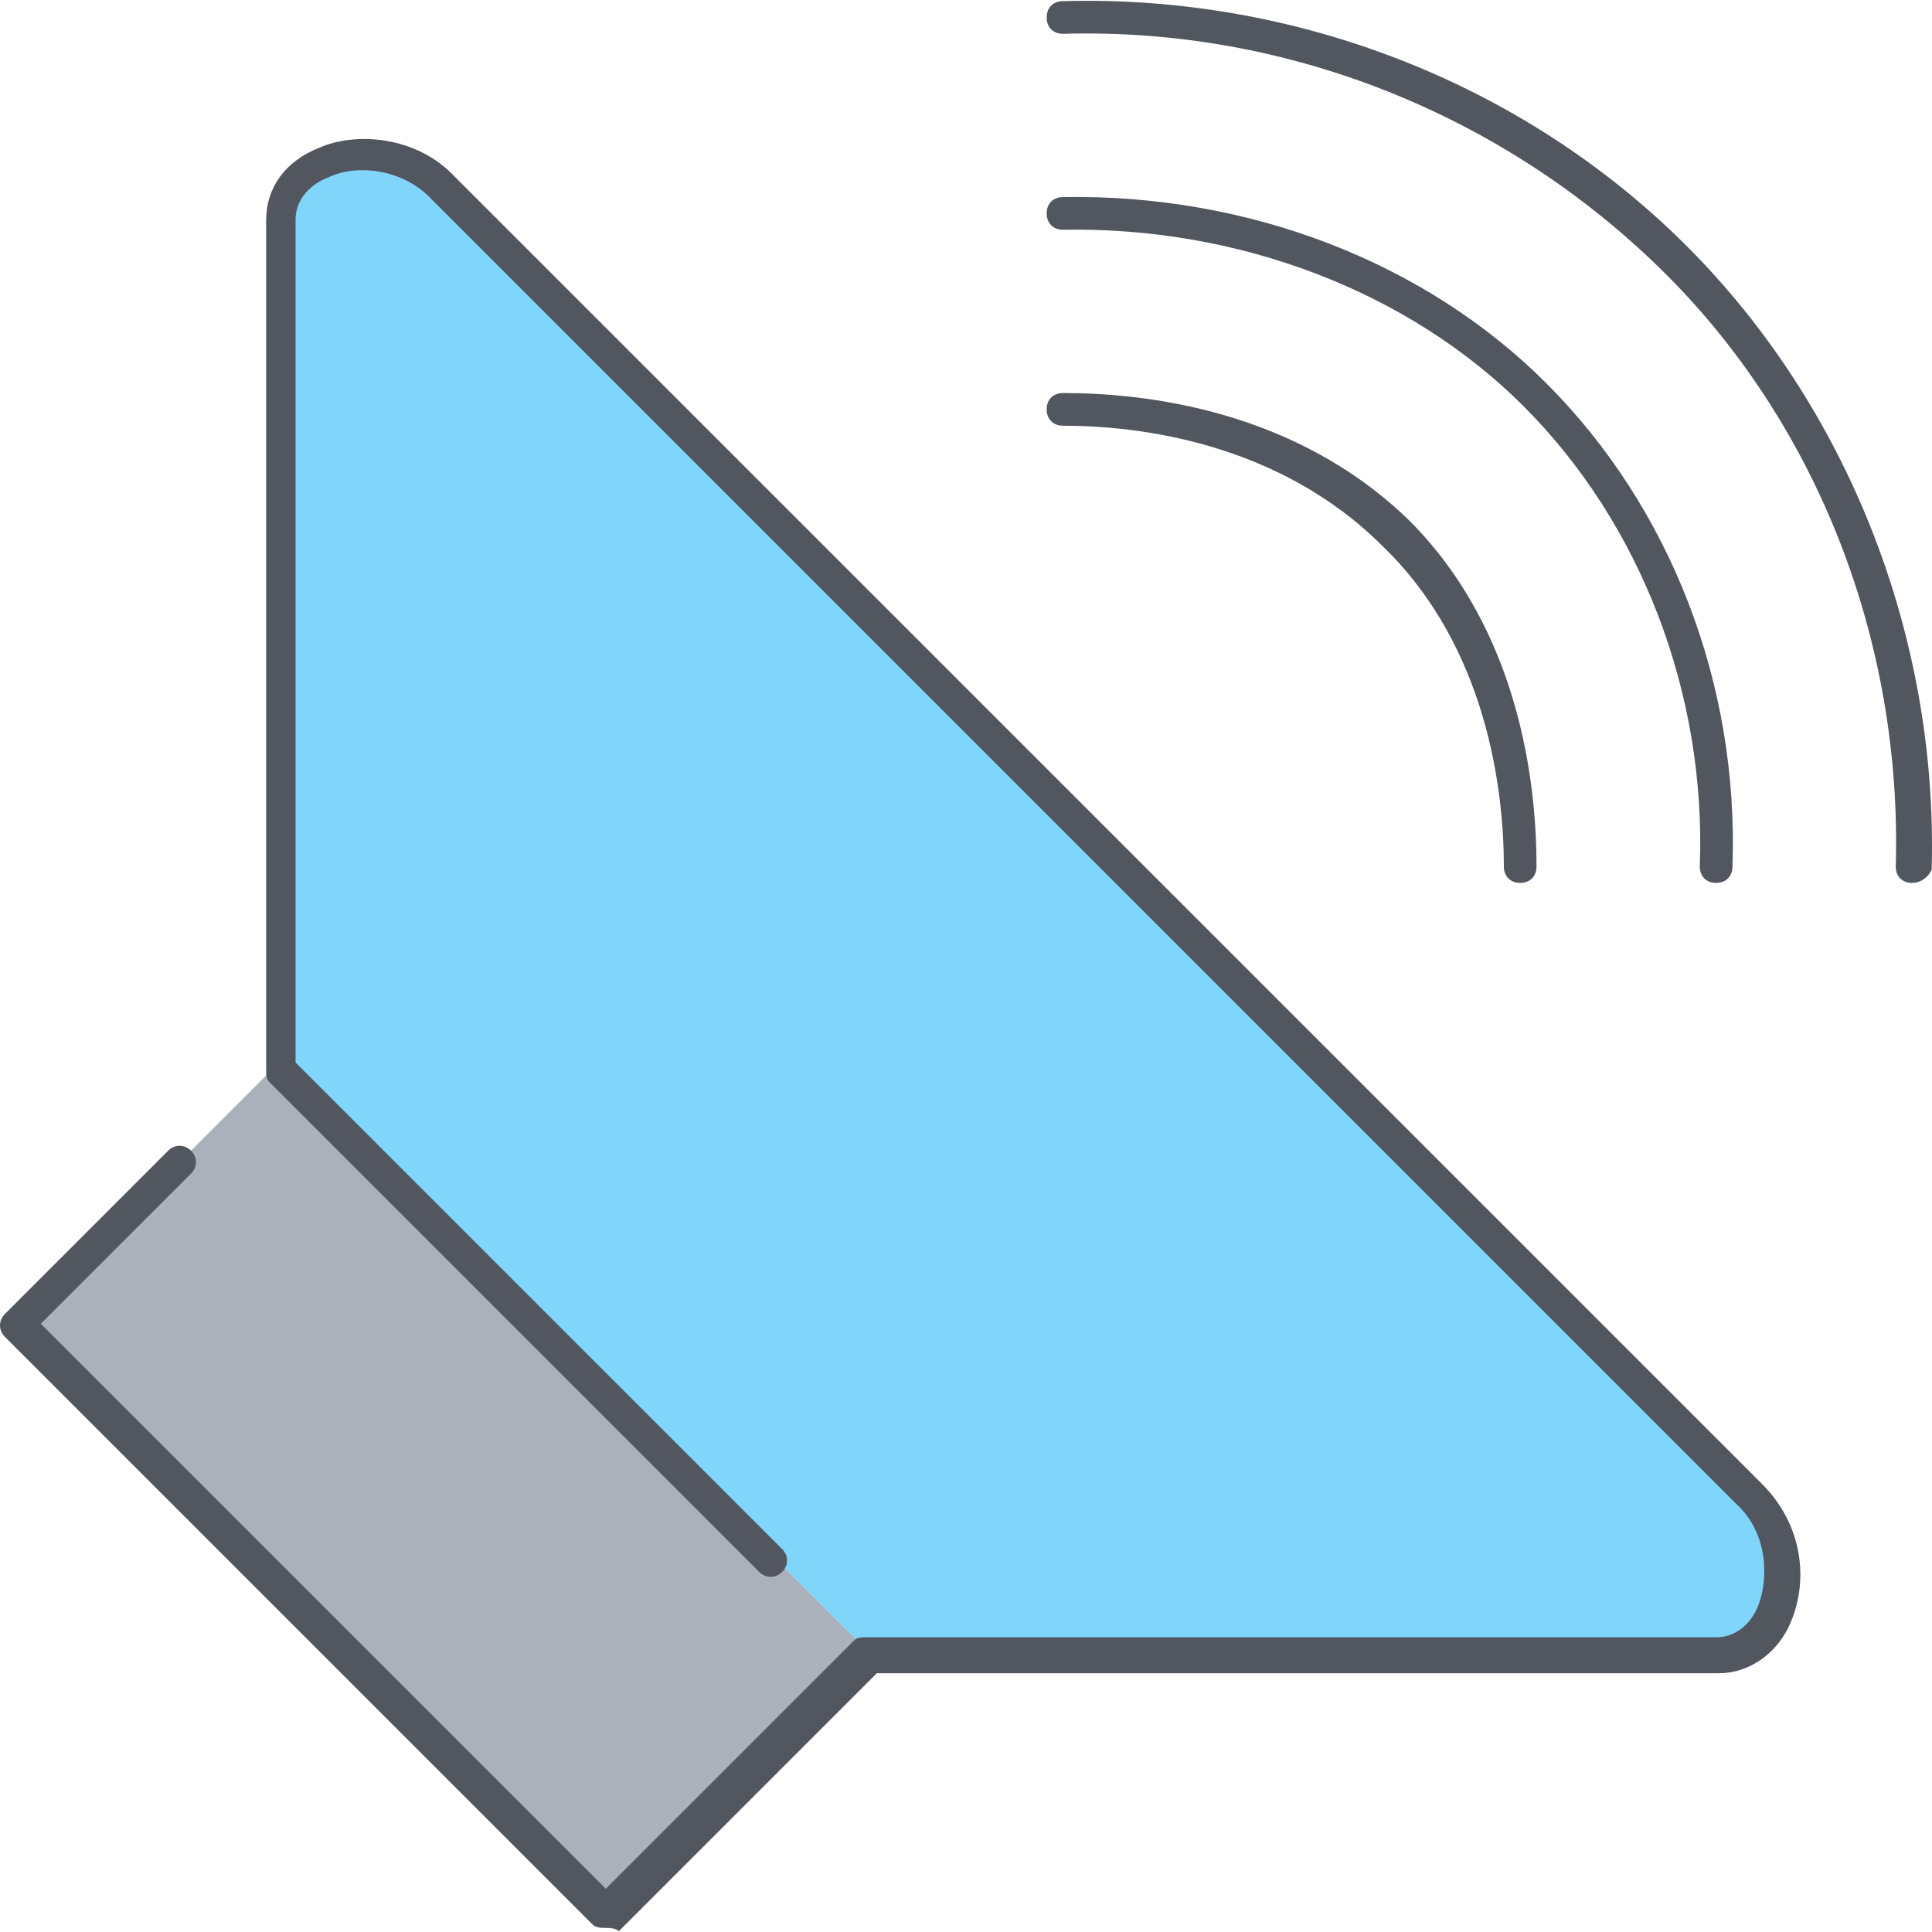
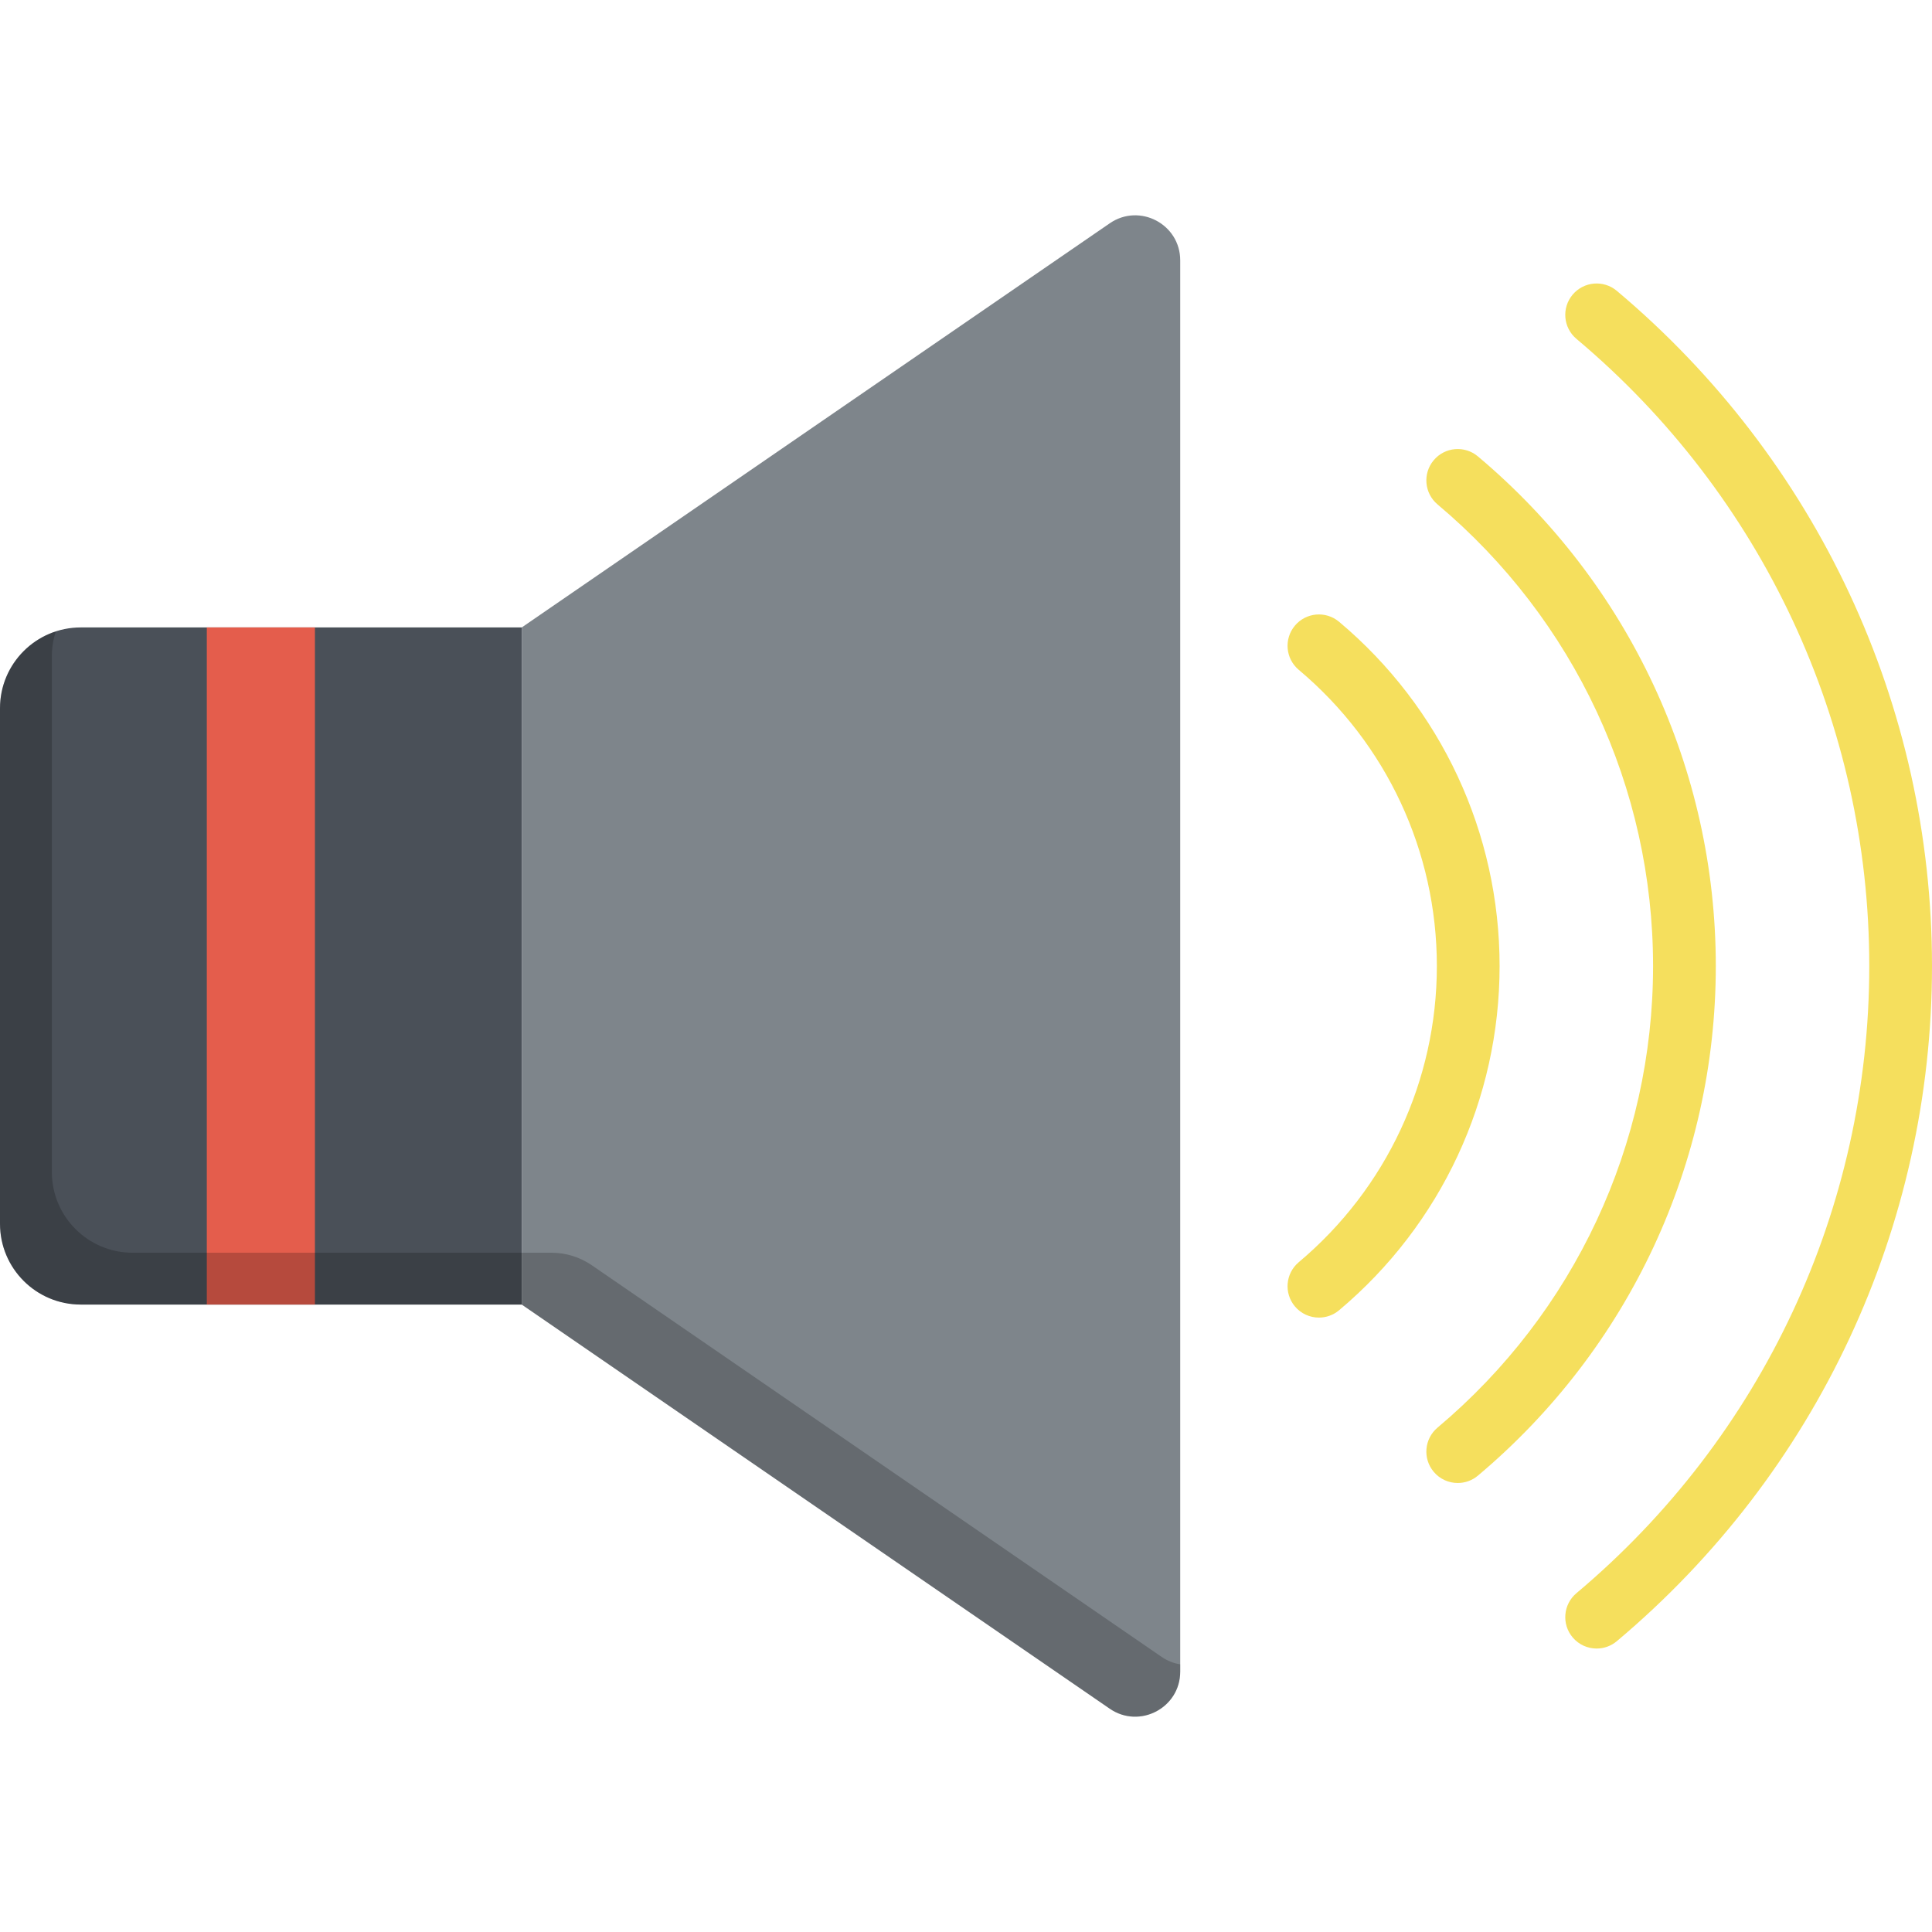
- <svg xmlns="http://www.w3.org/2000/svg" version="1.1" id="Layer_1" x="0px" y="0px" viewBox="0 0 504.832 504.832" style="enable-background:new 0 0 504.832 504.832;" xml:space="preserve">
-   <g transform="translate(1 5)">
-     <polygon style="fill:#AAB1BA;" points="3.693,340.901 157.293,494.501 225.56,426.234 71.96,272.634  " />
-     <path style="fill:#80D6FA;" d="M455.96,383.567c15.36,15.36,8.533,42.667-8.533,42.667H225.56l-153.6-153.6V50.767   c0-17.067,27.307-23.893,42.667-8.533L455.96,383.567z" />
+ <svg xmlns="http://www.w3.org/2000/svg" version="1.1" id="Layer_1" x="0px" y="0px" viewBox="0 0 512 512" style="enable-background:new 0 0 512 512;" xml:space="preserve">
+   <path style="fill:#4A5058;" d="M138.27,166.275H21.409C9.586,166.275,0,175.861,0,187.685v136.631  c0,11.825,9.586,21.409,21.409,21.409h116.859v-179.45H138.27z" />
+   <rect x="54.807" y="166.271" style="fill:#E45D4C;" width="28.652" height="179.449" />
+   <path style="fill:#7E858B;" d="M294.098,59.176l-155.828,107.1v179.45l155.828,107.1c7.909,5.436,18.672-0.226,18.672-9.823V68.999  C312.769,59.402,302.007,53.739,294.098,59.176z" />
+   <g>
+     <path style="fill:#F5DF5D;" d="M423.128,436.881c-2.371,0-4.724-1.007-6.367-2.965c-2.954-3.514-2.499-8.757,1.015-11.711   c49.316-41.447,77.6-102.026,77.6-166.2c0-64.175-28.284-124.754-77.6-166.201c-3.514-2.954-3.969-8.197-1.015-11.712   c2.953-3.516,8.197-3.97,11.711-1.015C481.554,121.692,512,186.909,512,256.006c0,69.096-30.446,134.313-83.529,178.926   C426.914,436.242,425.015,436.881,423.128,436.881z" />
+     <path style="fill:#F5DF5D;" d="M386.315,393.009c-2.371,0-4.724-1.007-6.367-2.965c-2.954-3.514-2.499-8.757,1.015-11.711   c36.299-30.508,57.117-75.096,57.117-122.328s-20.819-91.82-57.117-122.329c-3.514-2.954-3.969-8.197-1.015-11.711   c2.954-3.517,8.198-3.969,11.711-1.015c40.067,33.676,63.047,82.901,63.047,135.056s-22.979,101.379-63.047,135.055   C390.101,392.37,388.202,393.009,386.315,393.009z" />
+     <path style="fill:#F5DF5D;" d="M349.533,349.176c-2.372,0-4.725-1.009-6.37-2.966c-2.953-3.516-2.496-8.759,1.019-11.712   c23.26-19.538,36.601-48.147,36.601-78.493s-13.341-58.956-36.601-78.494c-3.514-2.953-3.971-8.196-1.019-11.712   c2.953-3.513,8.196-3.97,11.712-1.019c27.031,22.705,42.533,55.955,42.533,91.225c0,35.269-15.502,68.518-42.533,91.224   C353.318,348.538,351.421,349.176,349.533,349.176z" />
  </g>
-   <path style="fill:#51565F;" d="M158.293,503.767c-0.853,0-2.56,0-3.413-0.853l-153.6-153.6c-1.707-1.707-1.707-4.267,0-5.973  l42.667-42.667c1.707-1.707,4.267-1.707,5.973,0c1.707,1.707,1.707,4.267,0,5.973l-39.253,39.253l147.627,147.627l64.853-64.853  c0.853-0.853,1.707-0.853,3.413-0.853h221.867c6.827,0,10.24-5.973,11.093-8.533c2.56-6.827,2.56-18.773-5.973-26.453L112.214,51.5  c-7.68-7.68-19.627-8.533-26.453-5.12c-2.56,0.853-8.533,4.267-8.533,11.093v220.16L204.374,404.78c1.707,1.707,1.707,4.267,0,5.973  c-1.707,1.707-4.267,1.707-5.973,0l-128-128c-0.853-0.853-0.853-1.707-0.853-3.413V57.474c0-8.533,5.12-15.36,13.653-18.773  c9.387-4.267,25.6-3.413,35.84,7.68l341.333,341.333c11.093,11.093,11.947,25.6,7.68,35.84  c-3.413,8.533-11.093,13.653-18.773,13.653H229.12l-67.413,67.413C160.853,503.767,159.147,503.767,158.293,503.767z   M448.427,230.701L448.427,230.701c-2.56,0-4.267-1.707-4.267-4.267c1.707-45.227-15.36-89.6-46.08-120.32  c-29.867-29.867-74.24-46.933-120.32-46.08c-2.56,0-4.267-1.707-4.267-4.267s1.707-4.267,4.267-4.267  c48.64-0.853,94.72,17.067,126.293,48.64c32.427,32.427,50.347,78.507,48.64,126.293  C452.693,228.994,450.987,230.701,448.427,230.701z M397.227,230.701c-2.56,0-4.267-1.707-4.267-4.267  c0-19.627-4.267-57.173-31.573-83.627c-27.307-27.307-64-31.573-83.627-31.573c-2.56,0-4.267-1.707-4.267-4.267  c0-2.56,1.707-4.267,4.267-4.267c21.333,0,60.587,4.267,90.453,33.28c29.013,29.013,33.28,69.12,33.28,90.453  C401.493,228.994,399.787,230.701,397.227,230.701z M499.627,230.701L499.627,230.701c-2.56,0-4.267-1.707-4.267-4.267  c1.707-58.88-20.48-116.053-61.44-156.16c-40.96-40.107-97.28-63.147-156.16-61.44c-2.56,0-4.267-1.707-4.267-4.267  s1.707-4.267,4.267-4.267c60.587-1.707,120.32,21.333,162.987,64c41.813,41.813,65.707,101.547,64,162.987  C503.893,228.994,502.187,230.701,499.627,230.701z" />
+   <path style="opacity:0.2;enable-background:new    ;" d="M307.836,439.087L156.819,335.293c-3.133-2.153-6.846-3.306-10.649-3.306  H35.148c-11.825,0-21.409-9.586-21.409-21.409V173.947c0-2.311,0.377-4.532,1.054-6.618C6.209,170.119,0,178.172,0,187.685v136.631  c0,11.825,9.586,21.409,21.409,21.409h116.859l155.828,107.1c7.909,5.436,18.672-0.226,18.672-9.823v-1.941  C311.083,440.8,309.404,440.165,307.836,439.087z" />
  <g>
</g>
  <g>
</g>
  <g>
</g>
  <g>
</g>
  <g>
</g>
  <g>
</g>
  <g>
</g>
  <g>
</g>
  <g>
</g>
  <g>
</g>
  <g>
</g>
  <g>
</g>
  <g>
</g>
  <g>
</g>
  <g>
</g>
</svg>
